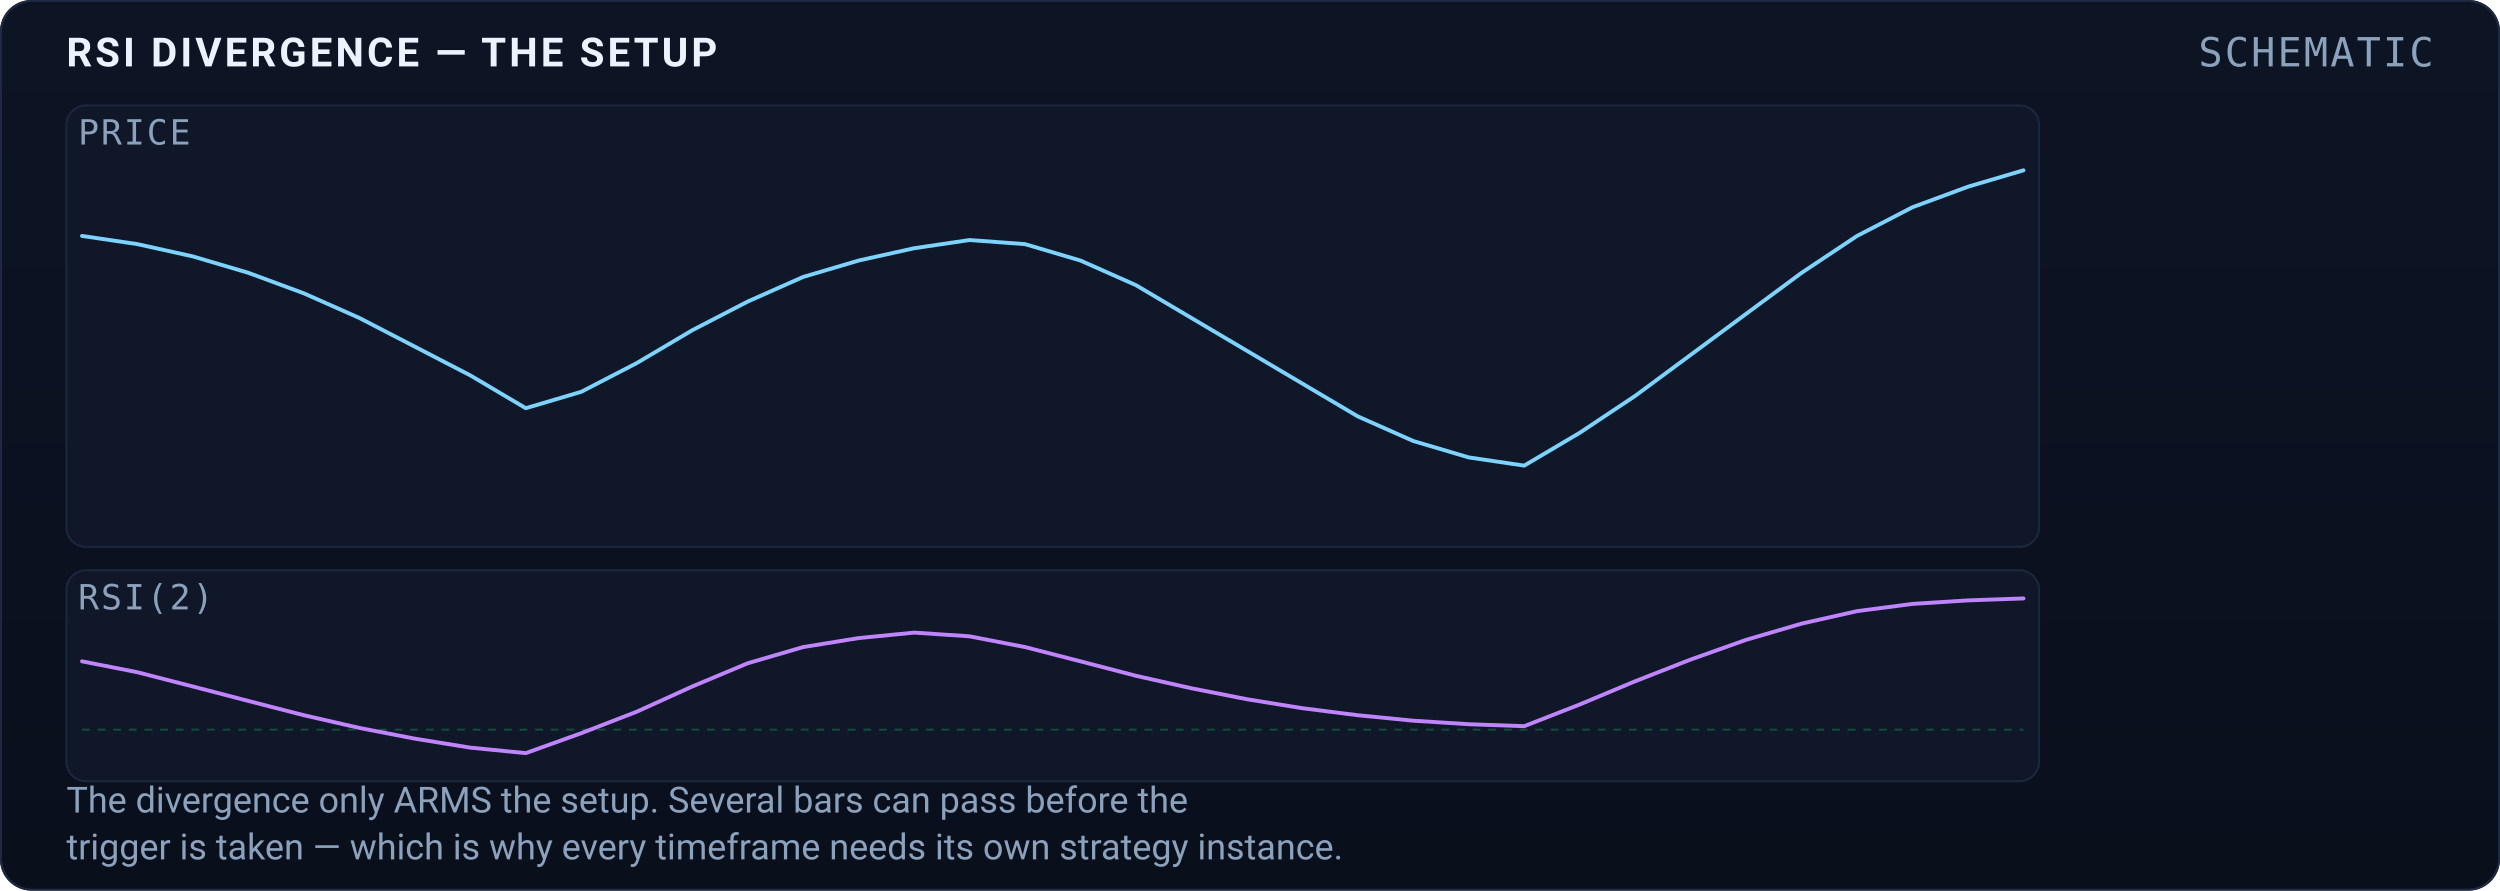
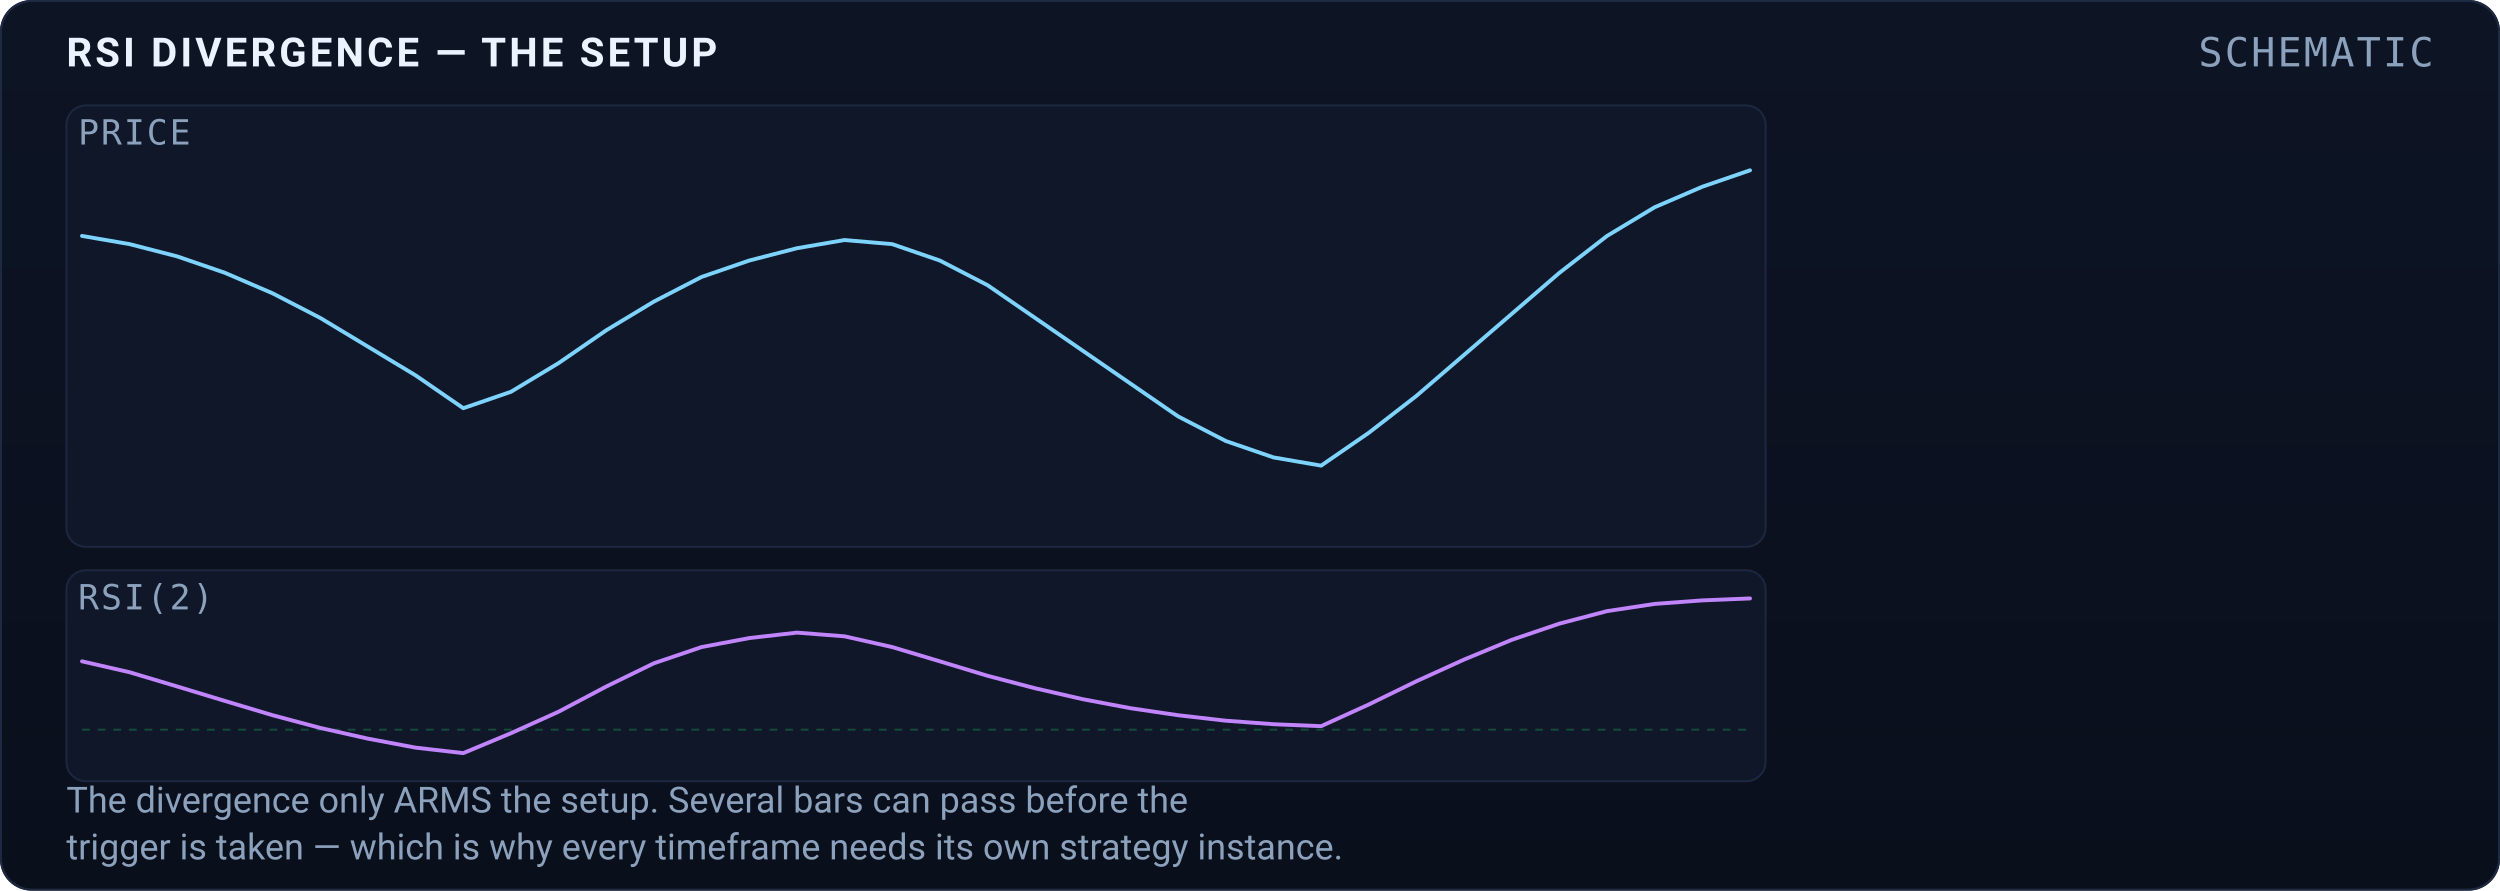
<svg xmlns="http://www.w3.org/2000/svg" viewBox="0 0 1280 456" width="1280" height="456" role="img" aria-label="RSI divergence: price prints a lower low while RSI prints a higher low, which arms the setup; a later close above the divergence bar’s high is the entry">
  <defs>
    <linearGradient id="dbg" x1="0" y1="0" x2="0" y2="1">
      <stop offset="0%" stop-color="#0d1424" />
      <stop offset="100%" stop-color="#0a0f1c" />
    </linearGradient>
  </defs>
  <rect width="1280" height="456" rx="16" fill="url(#dbg)" />
  <rect x="0.5" y="0.5" width="1279" height="455" rx="16" fill="none" stroke="#1e2a44" />
  <text x="34" y="34" font-family="ui-sans-serif,-apple-system,BlinkMacSystemFont,'Segoe UI',Roboto,Helvetica,Arial,sans-serif" font-size="20.6" font-weight="700" letter-spacing="1.6" fill="#eaf3ff">RSI DIVERGENCE — THE SETUP</text>
  <text x="1246" y="34" text-anchor="end" font-family="ui-monospace,SFMono-Regular,Menlo,Consolas,monospace" font-size="20.6" letter-spacing="1.1" fill="#8ba1bc">SCHEMATIC</text>
-   <rect x="34" y="54" width="1010" height="226" rx="10" fill="#0f1729" stroke="#1c2740" />
+   <rect x="34" y="54" width="870" height="226" rx="10" fill="#0f1729" stroke="#1c2740" />
  <text x="40" y="74" font-family="ui-monospace,SFMono-Regular,Menlo,Consolas,monospace" font-size="17.8" letter-spacing="1" fill="#8ba1bc">PRICE</text>
-   <rect x="34" y="292" width="1010" height="108" rx="10" fill="#0f1729" stroke="#1c2740" />
+   <rect x="34" y="292" width="870" height="108" rx="10" fill="#0f1729" stroke="#1c2740" />
  <text x="40" y="312" font-family="ui-monospace,SFMono-Regular,Menlo,Consolas,monospace" font-size="17.8" letter-spacing="1" fill="#8ba1bc">RSI(2)</text>
-   <line x1="42" y1="373.6" x2="1036" y2="373.6" stroke="#22c55e" stroke-opacity="0.30" stroke-dasharray="4 4" />
-   <polyline points="42.0,120.8 70.4,125.0 98.8,131.3 127.2,139.7 155.6,150.2 184.0,162.8 212.4,177.5 240.8,192.2 269.2,209.0 297.6,200.6 326.0,185.9 354.4,169.1 382.8,154.4 411.2,141.8 439.6,133.4 468.0,127.1 496.4,122.9 524.8,125.0 553.2,133.4 581.6,146.0 610.0,162.8 638.4,179.6 666.8,196.4 695.2,213.2 723.6,225.8 752.0,234.2 780.4,238.4 808.8,221.6 837.2,202.7 865.6,181.7 894.0,160.7 922.4,139.7 950.8,120.8 979.2,106.1 1007.6,95.6 1036.0,87.2" fill="none" stroke="#7dd3fc" stroke-width="2" stroke-linejoin="round" stroke-linecap="round" />
-   <polyline points="42.0,338.6 70.4,344.2 98.8,351.5 127.2,358.9 155.6,366.2 184.0,372.7 212.4,378.2 240.8,382.8 269.2,385.6 297.6,375.4 326.0,364.4 354.4,351.5 382.8,339.6 411.2,331.3 439.6,326.7 468.0,323.9 496.4,325.8 524.8,331.3 553.2,338.6 581.6,346.0 610.0,352.4 638.4,358.0 666.8,362.6 695.2,366.2 723.6,369.0 752.0,370.8 780.4,371.8 808.8,360.7 837.2,348.8 865.6,337.7 894.0,327.6 922.4,319.3 950.8,312.9 979.2,309.2 1007.6,307.4 1036.0,306.4" fill="none" stroke="#c084fc" stroke-width="2" stroke-linejoin="round" stroke-linecap="round" />
-   <circle cx="269.2" cy="209.0" r="6.5" fill="none" stroke="#ef4444" stroke-width="2.2" opacity="0">
+   <line x1="42" y1="373.6" x2="896" y2="373.6" stroke="#22c55e" stroke-opacity="0.30" stroke-dasharray="4 4" />
+   <polyline points="42.0,120.8 66.4,125.0 90.8,131.3 115.2,139.7 139.6,150.2 164.0,162.8 188.4,177.5 212.8,192.2 237.2,209.0 261.6,200.6 286.0,185.9 310.4,169.1 334.8,154.4 359.2,141.8 383.6,133.4 408.0,127.1 432.4,122.9 456.8,125.0 481.2,133.4 505.6,146.0 530.0,162.8 554.4,179.6 578.8,196.4 603.2,213.2 627.6,225.8 652.0,234.2 676.4,238.4 700.8,221.6 725.2,202.7 749.6,181.7 774.0,160.7 798.4,139.7 822.8,120.8 847.2,106.1 871.6,95.6 896.0,87.2" fill="none" stroke="#7dd3fc" stroke-width="2" stroke-linejoin="round" stroke-linecap="round" />
+   <polyline points="42.0,338.6 66.4,344.2 90.8,351.5 115.2,358.9 139.6,366.2 164.0,372.7 188.4,378.2 212.8,382.8 237.2,385.6 261.6,375.4 286.0,364.4 310.4,351.5 334.8,339.6 359.2,331.3 383.6,326.7 408.0,323.9 432.4,325.8 456.8,331.3 481.2,338.6 505.6,346.0 530.0,352.4 554.4,358.0 578.8,362.6 603.2,366.2 627.6,369.0 652.0,370.8 676.4,371.8 700.8,360.7 725.2,348.8 749.6,337.7 774.0,327.6 798.4,319.3 822.8,312.9 847.2,309.2 871.6,307.4 896.0,306.4" fill="none" stroke="#c084fc" stroke-width="2" stroke-linejoin="round" stroke-linecap="round" />
+   <circle cx="237.2" cy="209.0" r="6.5" fill="none" stroke="#ef4444" stroke-width="2.2" opacity="0">
    <animate attributeName="opacity" values="0;0;1.0;1.0" keyTimes="0;0.145;0.191;1" begin="0s" dur="11.0s" repeatCount="indefinite" />
  </circle>
-   <circle cx="269.2" cy="385.6" r="6.5" fill="none" stroke="#a855f7" stroke-width="2.2" opacity="0">
+   <circle cx="237.2" cy="385.6" r="6.5" fill="none" stroke="#a855f7" stroke-width="2.2" opacity="0">
    <animate attributeName="opacity" values="0;0;1.0;1.0" keyTimes="0;0.145;0.191;1" begin="0s" dur="11.0s" repeatCount="indefinite" />
  </circle>
-   <text x="269.2" y="235.0" text-anchor="middle" font-family="ui-monospace,SFMono-Regular,Menlo,Consolas,monospace" font-size="17.8" fill="#8ba1bc" opacity="0">low 1<animate attributeName="opacity" values="0;0;1.0;1.0" keyTimes="0;0.145;0.191;1" begin="0s" dur="11.0s" repeatCount="indefinite" />
+   <text x="237.2" y="235.0" text-anchor="middle" font-family="ui-monospace,SFMono-Regular,Menlo,Consolas,monospace" font-size="17.8" fill="#8ba1bc" opacity="0">low 1<animate attributeName="opacity" values="0;0;1.0;1.0" keyTimes="0;0.145;0.191;1" begin="0s" dur="11.0s" repeatCount="indefinite" />
  </text>
-   <circle cx="780.4" cy="238.4" r="6.5" fill="none" stroke="#ef4444" stroke-width="2.2" opacity="0">
+   <circle cx="676.4" cy="238.4" r="6.5" fill="none" stroke="#ef4444" stroke-width="2.2" opacity="0">
    <animate attributeName="opacity" values="0;0;1.0;1.0" keyTimes="0;0.327;0.373;1" begin="0s" dur="11.0s" repeatCount="indefinite" />
  </circle>
-   <circle cx="780.4" cy="371.8" r="6.5" fill="none" stroke="#a855f7" stroke-width="2.2" opacity="0">
+   <circle cx="676.4" cy="371.8" r="6.5" fill="none" stroke="#a855f7" stroke-width="2.2" opacity="0">
    <animate attributeName="opacity" values="0;0;1.0;1.0" keyTimes="0;0.327;0.373;1" begin="0s" dur="11.0s" repeatCount="indefinite" />
  </circle>
-   <text x="780.4" y="264.4" text-anchor="middle" font-family="ui-monospace,SFMono-Regular,Menlo,Consolas,monospace" font-size="17.8" fill="#8ba1bc" opacity="0">low 2<animate attributeName="opacity" values="0;0;1.0;1.0" keyTimes="0;0.327;0.373;1" begin="0s" dur="11.0s" repeatCount="indefinite" />
+   <text x="676.4" y="264.4" text-anchor="middle" font-family="ui-monospace,SFMono-Regular,Menlo,Consolas,monospace" font-size="17.8" fill="#8ba1bc" opacity="0">low 2<animate attributeName="opacity" values="0;0;1.0;1.0" keyTimes="0;0.327;0.373;1" begin="0s" dur="11.0s" repeatCount="indefinite" />
  </text>
-   <line x1="269.2" y1="209.0" x2="780.4" y2="238.4" stroke="#ef4444" stroke-width="2" stroke-dasharray="6 5" opacity="0">
+   <line x1="237.2" y1="209.0" x2="676.4" y2="238.4" stroke="#ef4444" stroke-width="2" stroke-dasharray="6 5" opacity="0">
    <animate attributeName="opacity" values="0;0;1.0;1.0" keyTimes="0;0.418;0.464;1" begin="0s" dur="11.0s" repeatCount="indefinite" />
  </line>
-   <line x1="269.2" y1="385.6" x2="780.4" y2="371.8" stroke="#22c55e" stroke-width="2" stroke-dasharray="6 5" opacity="0">
+   <line x1="237.2" y1="385.6" x2="676.4" y2="371.8" stroke="#22c55e" stroke-width="2" stroke-dasharray="6 5" opacity="0">
    <animate attributeName="opacity" values="0;0;1.0;1.0" keyTimes="0;0.418;0.464;1" begin="0s" dur="11.0s" repeatCount="indefinite" />
  </line>
-   <text x="524.8" y="238.7" text-anchor="middle" font-family="ui-sans-serif,-apple-system,BlinkMacSystemFont,'Segoe UI',Roboto,Helvetica,Arial,sans-serif" font-size="20.6" font-weight="600" fill="#ef4444" opacity="0">price: lower low<animate attributeName="opacity" values="0;0;1.0;1.0" keyTimes="0;0.418;0.464;1" begin="0s" dur="11.0s" repeatCount="indefinite" />
+   <text x="456.8" y="250.7" text-anchor="middle" font-family="ui-sans-serif,-apple-system,BlinkMacSystemFont,'Segoe UI',Roboto,Helvetica,Arial,sans-serif" font-size="20.6" font-weight="600" fill="#ef4444" opacity="0">price: lower low<animate attributeName="opacity" values="0;0;1.0;1.0" keyTimes="0;0.418;0.464;1" begin="0s" dur="11.0s" repeatCount="indefinite" />
  </text>
-   <text x="524.8" y="369.7" text-anchor="middle" font-family="ui-sans-serif,-apple-system,BlinkMacSystemFont,'Segoe UI',Roboto,Helvetica,Arial,sans-serif" font-size="20.6" font-weight="600" fill="#22c55e" opacity="0">RSI: higher low<animate attributeName="opacity" values="0;0;1.0;1.0" keyTimes="0;0.418;0.464;1" begin="0s" dur="11.0s" repeatCount="indefinite" />
+   <text x="456.8" y="365.7" text-anchor="middle" font-family="ui-sans-serif,-apple-system,BlinkMacSystemFont,'Segoe UI',Roboto,Helvetica,Arial,sans-serif" font-size="20.6" font-weight="600" fill="#22c55e" opacity="0">RSI: higher low<animate attributeName="opacity" values="0;0;1.0;1.0" keyTimes="0;0.418;0.464;1" begin="0s" dur="11.0s" repeatCount="indefinite" />
  </text>
-   <line x1="780.4" y1="62" x2="780.4" y2="392.0" stroke="#a855f7" stroke-width="1.4" stroke-dasharray="3 4" opacity="0">
+   <line x1="676.4" y1="62" x2="676.4" y2="392.0" stroke="#a855f7" stroke-width="1.4" stroke-dasharray="3 4" opacity="0">
    <animate attributeName="opacity" values="0;0;1.0;1.0" keyTimes="0;0.509;0.554;1" begin="0s" dur="11.0s" repeatCount="indefinite" />
  </line>
-   <rect x="750.4" y="40" width="60" height="17" rx="5" fill="#a855f7" fill-opacity="0.16" stroke="#a855f7" stroke-opacity="0.5" opacity="0">
+   <rect x="646.4" y="40" width="60" height="17" rx="5" fill="#a855f7" fill-opacity="0.16" stroke="#a855f7" stroke-opacity="0.5" opacity="0">
    <animate attributeName="opacity" values="0;0;1.0;1.0" keyTimes="0;0.509;0.554;1" begin="0s" dur="11.0s" repeatCount="indefinite" />
  </rect>
-   <text x="780.4" y="52" text-anchor="middle" font-family="ui-monospace,SFMono-Regular,Menlo,Consolas,monospace" font-size="17" font-weight="700" fill="#a855f7" opacity="0">ARMED<animate attributeName="opacity" values="0;0;1.0;1.0" keyTimes="0;0.509;0.554;1" begin="0s" dur="11.0s" repeatCount="indefinite" />
+   <text x="676.4" y="52" text-anchor="middle" font-family="ui-monospace,SFMono-Regular,Menlo,Consolas,monospace" font-size="17" font-weight="700" fill="#a855f7" opacity="0">ARMED<animate attributeName="opacity" values="0;0;1.0;1.0" keyTimes="0;0.509;0.554;1" begin="0s" dur="11.0s" repeatCount="indefinite" />
  </text>
-   <line x1="780.4" y1="196.4" x2="1036.0" y2="196.4" stroke="#f59e0b" stroke-width="1.6" stroke-dasharray="5 4" opacity="0">
+   <line x1="676.4" y1="196.4" x2="896.0" y2="196.4" stroke="#f59e0b" stroke-width="1.6" stroke-dasharray="5 4" opacity="0">
    <animate attributeName="opacity" values="0;0;1.0;1.0" keyTimes="0;0.509;0.554;1" begin="0s" dur="11.0s" repeatCount="indefinite" />
  </line>
-   <text x="788.4" y="189.4" font-family="ui-monospace,SFMono-Regular,Menlo,Consolas,monospace" font-size="17" fill="#f59e0b" opacity="0">trigger — high of the divergence bar<animate attributeName="opacity" values="0;0;1.0;1.0" keyTimes="0;0.509;0.554;1" begin="0s" dur="11.0s" repeatCount="indefinite" />
+   <text x="684.4" y="163.4" font-family="ui-monospace,SFMono-Regular,Menlo,Consolas,monospace" font-size="16.0" fill="#f59e0b" opacity="0">trigger<animate attributeName="opacity" values="0;0;1.0;1.0" keyTimes="0;0.509;0.554;1" begin="0s" dur="11.0s" repeatCount="indefinite" />
  </text>
-   <path d="M 922.4 161.7 l -7 12 l 14 0 Z" fill="#22c55e" opacity="0">
+   <text x="684.4" y="180.4" font-family="ui-monospace,SFMono-Regular,Menlo,Consolas,monospace" font-size="16.0" fill="#f59e0b" opacity="0">= divergence bar high<animate attributeName="opacity" values="0;0;1.0;1.0" keyTimes="0;0.509;0.554;1" begin="0s" dur="11.0s" repeatCount="indefinite" />
+   </text>
+   <path d="M 798.4 161.7 l -7 12 l 14 0 Z" fill="#22c55e" opacity="0">
    <animate attributeName="opacity" values="0;0;1.0;1.0" keyTimes="0;0.636;0.682;1" begin="0s" dur="11.0s" repeatCount="indefinite" />
  </path>
-   <circle cx="922.4" cy="139.7" r="7" fill="none" stroke="#22c55e" stroke-width="2.4" opacity="0">
+   <circle cx="798.4" cy="139.7" r="7" fill="none" stroke="#22c55e" stroke-width="2.4" opacity="0">
    <animate attributeName="opacity" values="0;0;1.0;1.0" keyTimes="0;0.636;0.682;1" begin="0s" dur="11.0s" repeatCount="indefinite" />
  </circle>
-   <text x="922.4" y="125.7" text-anchor="middle" font-family="ui-monospace,SFMono-Regular,Menlo,Consolas,monospace" font-size="20.6" font-weight="700" fill="#22c55e" opacity="0">BUY<animate attributeName="opacity" values="0;0;1.0;1.0" keyTimes="0;0.636;0.682;1" begin="0s" dur="11.0s" repeatCount="indefinite" />
+   <text x="798.4" y="125.7" text-anchor="middle" font-family="ui-monospace,SFMono-Regular,Menlo,Consolas,monospace" font-size="20.6" font-weight="700" fill="#22c55e" opacity="0">BUY<animate attributeName="opacity" values="0;0;1.0;1.0" keyTimes="0;0.636;0.682;1" begin="0s" dur="11.0s" repeatCount="indefinite" />
  </text>
  <g opacity="0">
    <animate attributeName="opacity" values="0;0;1.0;1.0" keyTimes="0;0.327;0.373;1" begin="0s" dur="11.0s" repeatCount="indefinite" />
-     <circle cx="1071" cy="84" r="9" fill="#ef4444" fill-opacity="0.16" stroke="#ef4444" stroke-opacity="0.55" />
-     <text x="1071" y="88" text-anchor="middle" font-family="ui-monospace,SFMono-Regular,Menlo,Consolas,monospace" font-size="17" font-weight="700" fill="#ef4444">1</text>
-     <text x="1088" y="88" font-family="ui-sans-serif,-apple-system,BlinkMacSystemFont,'Segoe UI',Roboto,Helvetica,Arial,sans-serif" font-size="20.6" fill="#eaf3ff">Price prints a lower low</text>
+     <circle cx="931" cy="84" r="9" fill="#ef4444" fill-opacity="0.16" stroke="#ef4444" stroke-opacity="0.55" />
+     <text x="931" y="88" text-anchor="middle" font-family="ui-monospace,SFMono-Regular,Menlo,Consolas,monospace" font-size="17" font-weight="700" fill="#ef4444">1</text>
+     <text x="948" y="88" font-family="ui-sans-serif,-apple-system,BlinkMacSystemFont,'Segoe UI',Roboto,Helvetica,Arial,sans-serif" font-size="20.6" fill="#eaf3ff">Price prints a lower low</text>
  </g>
  <g opacity="0">
    <animate attributeName="opacity" values="0;0;1.0;1.0" keyTimes="0;0.418;0.464;1" begin="0s" dur="11.0s" repeatCount="indefinite" />
-     <circle cx="1071" cy="130" r="9" fill="#22c55e" fill-opacity="0.16" stroke="#22c55e" stroke-opacity="0.55" />
-     <text x="1071" y="134" text-anchor="middle" font-family="ui-monospace,SFMono-Regular,Menlo,Consolas,monospace" font-size="17" font-weight="700" fill="#22c55e">2</text>
-     <text x="1088" y="134" font-family="ui-sans-serif,-apple-system,BlinkMacSystemFont,'Segoe UI',Roboto,Helvetica,Arial,sans-serif" font-size="20.6" fill="#eaf3ff">RSI prints a higher low</text>
+     <circle cx="931" cy="130" r="9" fill="#22c55e" fill-opacity="0.16" stroke="#22c55e" stroke-opacity="0.55" />
+     <text x="931" y="134" text-anchor="middle" font-family="ui-monospace,SFMono-Regular,Menlo,Consolas,monospace" font-size="17" font-weight="700" fill="#22c55e">2</text>
+     <text x="948" y="134" font-family="ui-sans-serif,-apple-system,BlinkMacSystemFont,'Segoe UI',Roboto,Helvetica,Arial,sans-serif" font-size="20.6" fill="#eaf3ff">RSI prints a higher low</text>
  </g>
  <g opacity="0">
    <animate attributeName="opacity" values="0;0;1.0;1.0" keyTimes="0;0.509;0.554;1" begin="0s" dur="11.0s" repeatCount="indefinite" />
-     <circle cx="1071" cy="176" r="9" fill="#a855f7" fill-opacity="0.16" stroke="#a855f7" stroke-opacity="0.55" />
-     <text x="1071" y="180" text-anchor="middle" font-family="ui-monospace,SFMono-Regular,Menlo,Consolas,monospace" font-size="17" font-weight="700" fill="#a855f7">3</text>
-     <text x="1088" y="180" font-family="ui-sans-serif,-apple-system,BlinkMacSystemFont,'Segoe UI',Roboto,Helvetica,Arial,sans-serif" font-size="20.6" fill="#eaf3ff">Setup arms, not an entry</text>
+     <circle cx="931" cy="176" r="9" fill="#a855f7" fill-opacity="0.16" stroke="#a855f7" stroke-opacity="0.55" />
+     <text x="931" y="180" text-anchor="middle" font-family="ui-monospace,SFMono-Regular,Menlo,Consolas,monospace" font-size="17" font-weight="700" fill="#a855f7">3</text>
+     <text x="948" y="180" font-family="ui-sans-serif,-apple-system,BlinkMacSystemFont,'Segoe UI',Roboto,Helvetica,Arial,sans-serif" font-size="20.6" fill="#eaf3ff">Setup arms, not an entry</text>
  </g>
  <g opacity="0">
    <animate attributeName="opacity" values="0;0;1.0;1.0" keyTimes="0;0.636;0.682;1" begin="0s" dur="11.0s" repeatCount="indefinite" />
-     <circle cx="1071" cy="222" r="9" fill="#22c55e" fill-opacity="0.16" stroke="#22c55e" stroke-opacity="0.55" />
-     <text x="1071" y="226" text-anchor="middle" font-family="ui-monospace,SFMono-Regular,Menlo,Consolas,monospace" font-size="17" font-weight="700" fill="#22c55e">4</text>
-     <text x="1088" y="226" font-family="ui-sans-serif,-apple-system,BlinkMacSystemFont,'Segoe UI',Roboto,Helvetica,Arial,sans-serif" font-size="20.6" fill="#eaf3ff">Close takes the trigger</text>
+     <circle cx="931" cy="222" r="9" fill="#22c55e" fill-opacity="0.16" stroke="#22c55e" stroke-opacity="0.55" />
+     <text x="931" y="226" text-anchor="middle" font-family="ui-monospace,SFMono-Regular,Menlo,Consolas,monospace" font-size="17" font-weight="700" fill="#22c55e">4</text>
+     <text x="948" y="226" font-family="ui-sans-serif,-apple-system,BlinkMacSystemFont,'Segoe UI',Roboto,Helvetica,Arial,sans-serif" font-size="20.6" fill="#eaf3ff">Close takes the trigger</text>
  </g>
  <text x="34" y="416" font-family="ui-sans-serif,-apple-system,BlinkMacSystemFont,'Segoe UI',Roboto,Helvetica,Arial,sans-serif" font-size="18.4" fill="#8ba1bc">The divergence only ARMS the setup. Several bars can pass before the</text>
  <text x="34" y="440" font-family="ui-sans-serif,-apple-system,BlinkMacSystemFont,'Segoe UI',Roboto,Helvetica,Arial,sans-serif" font-size="18.4" fill="#8ba1bc">trigger is taken — which is why every timeframe needs its own strategy instance.</text>
</svg>
